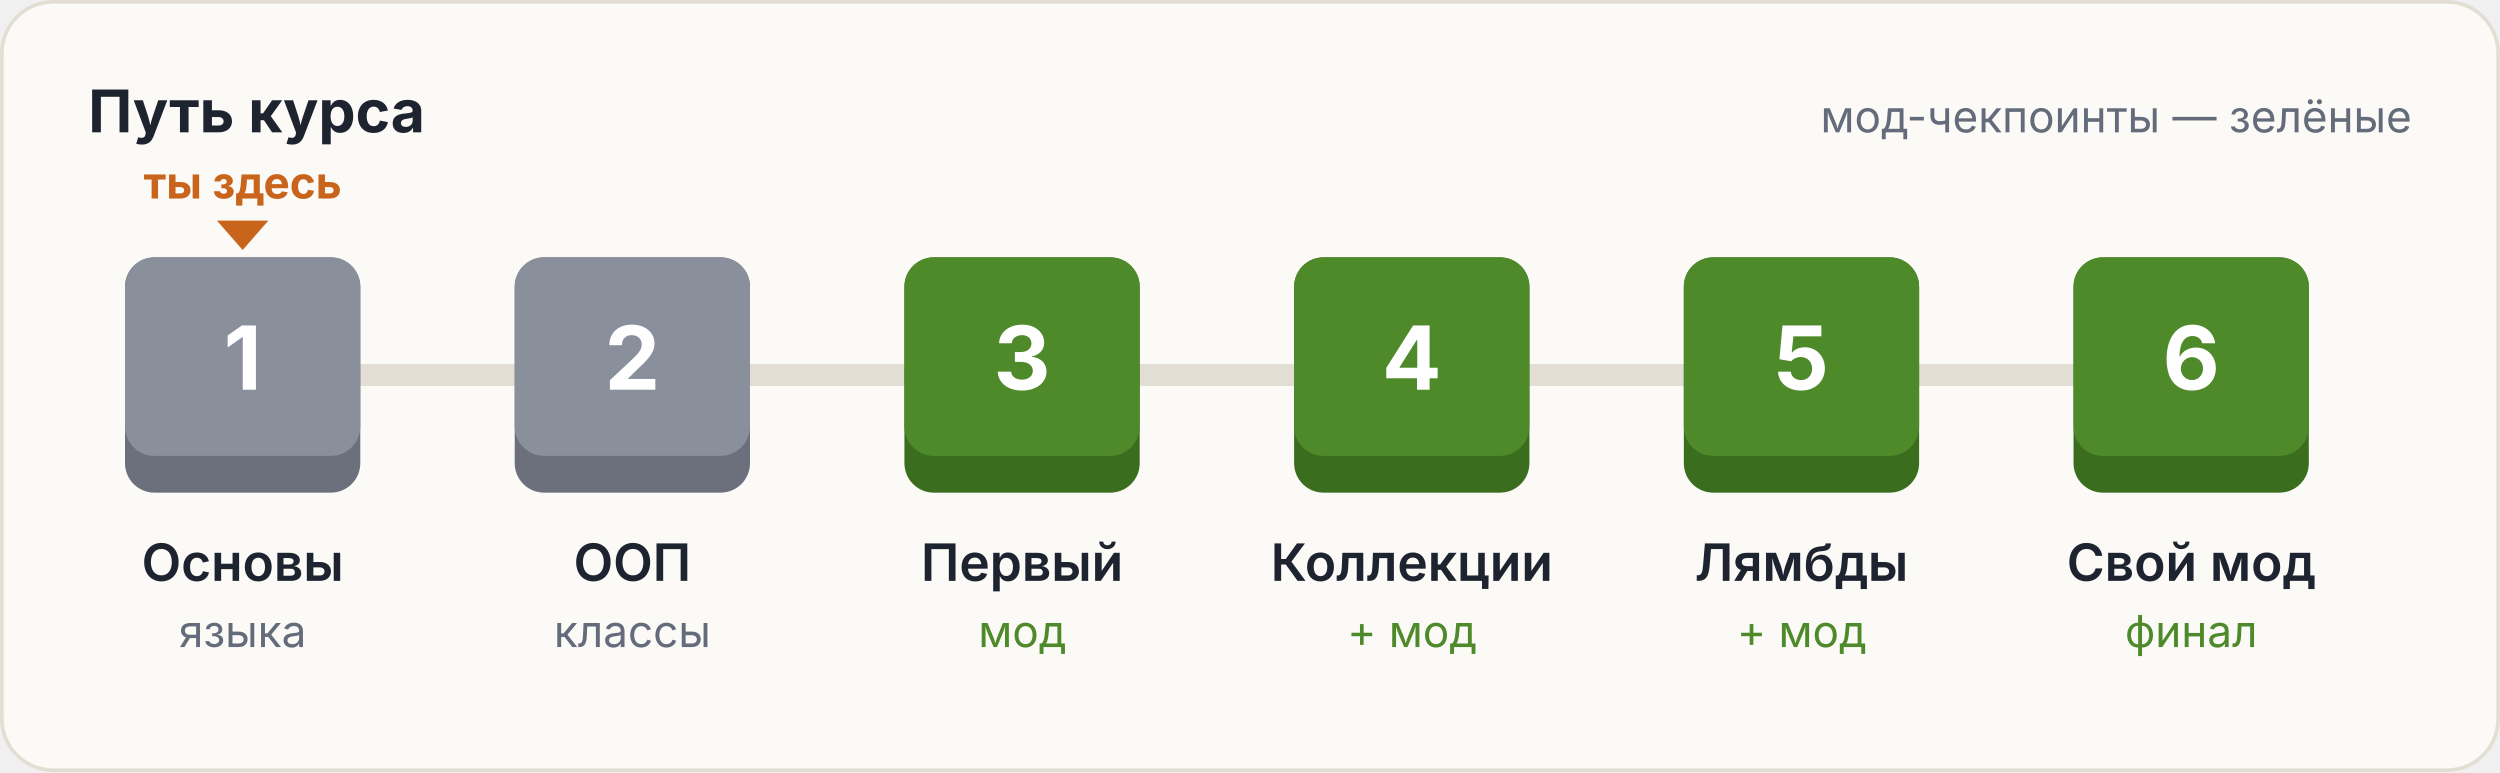
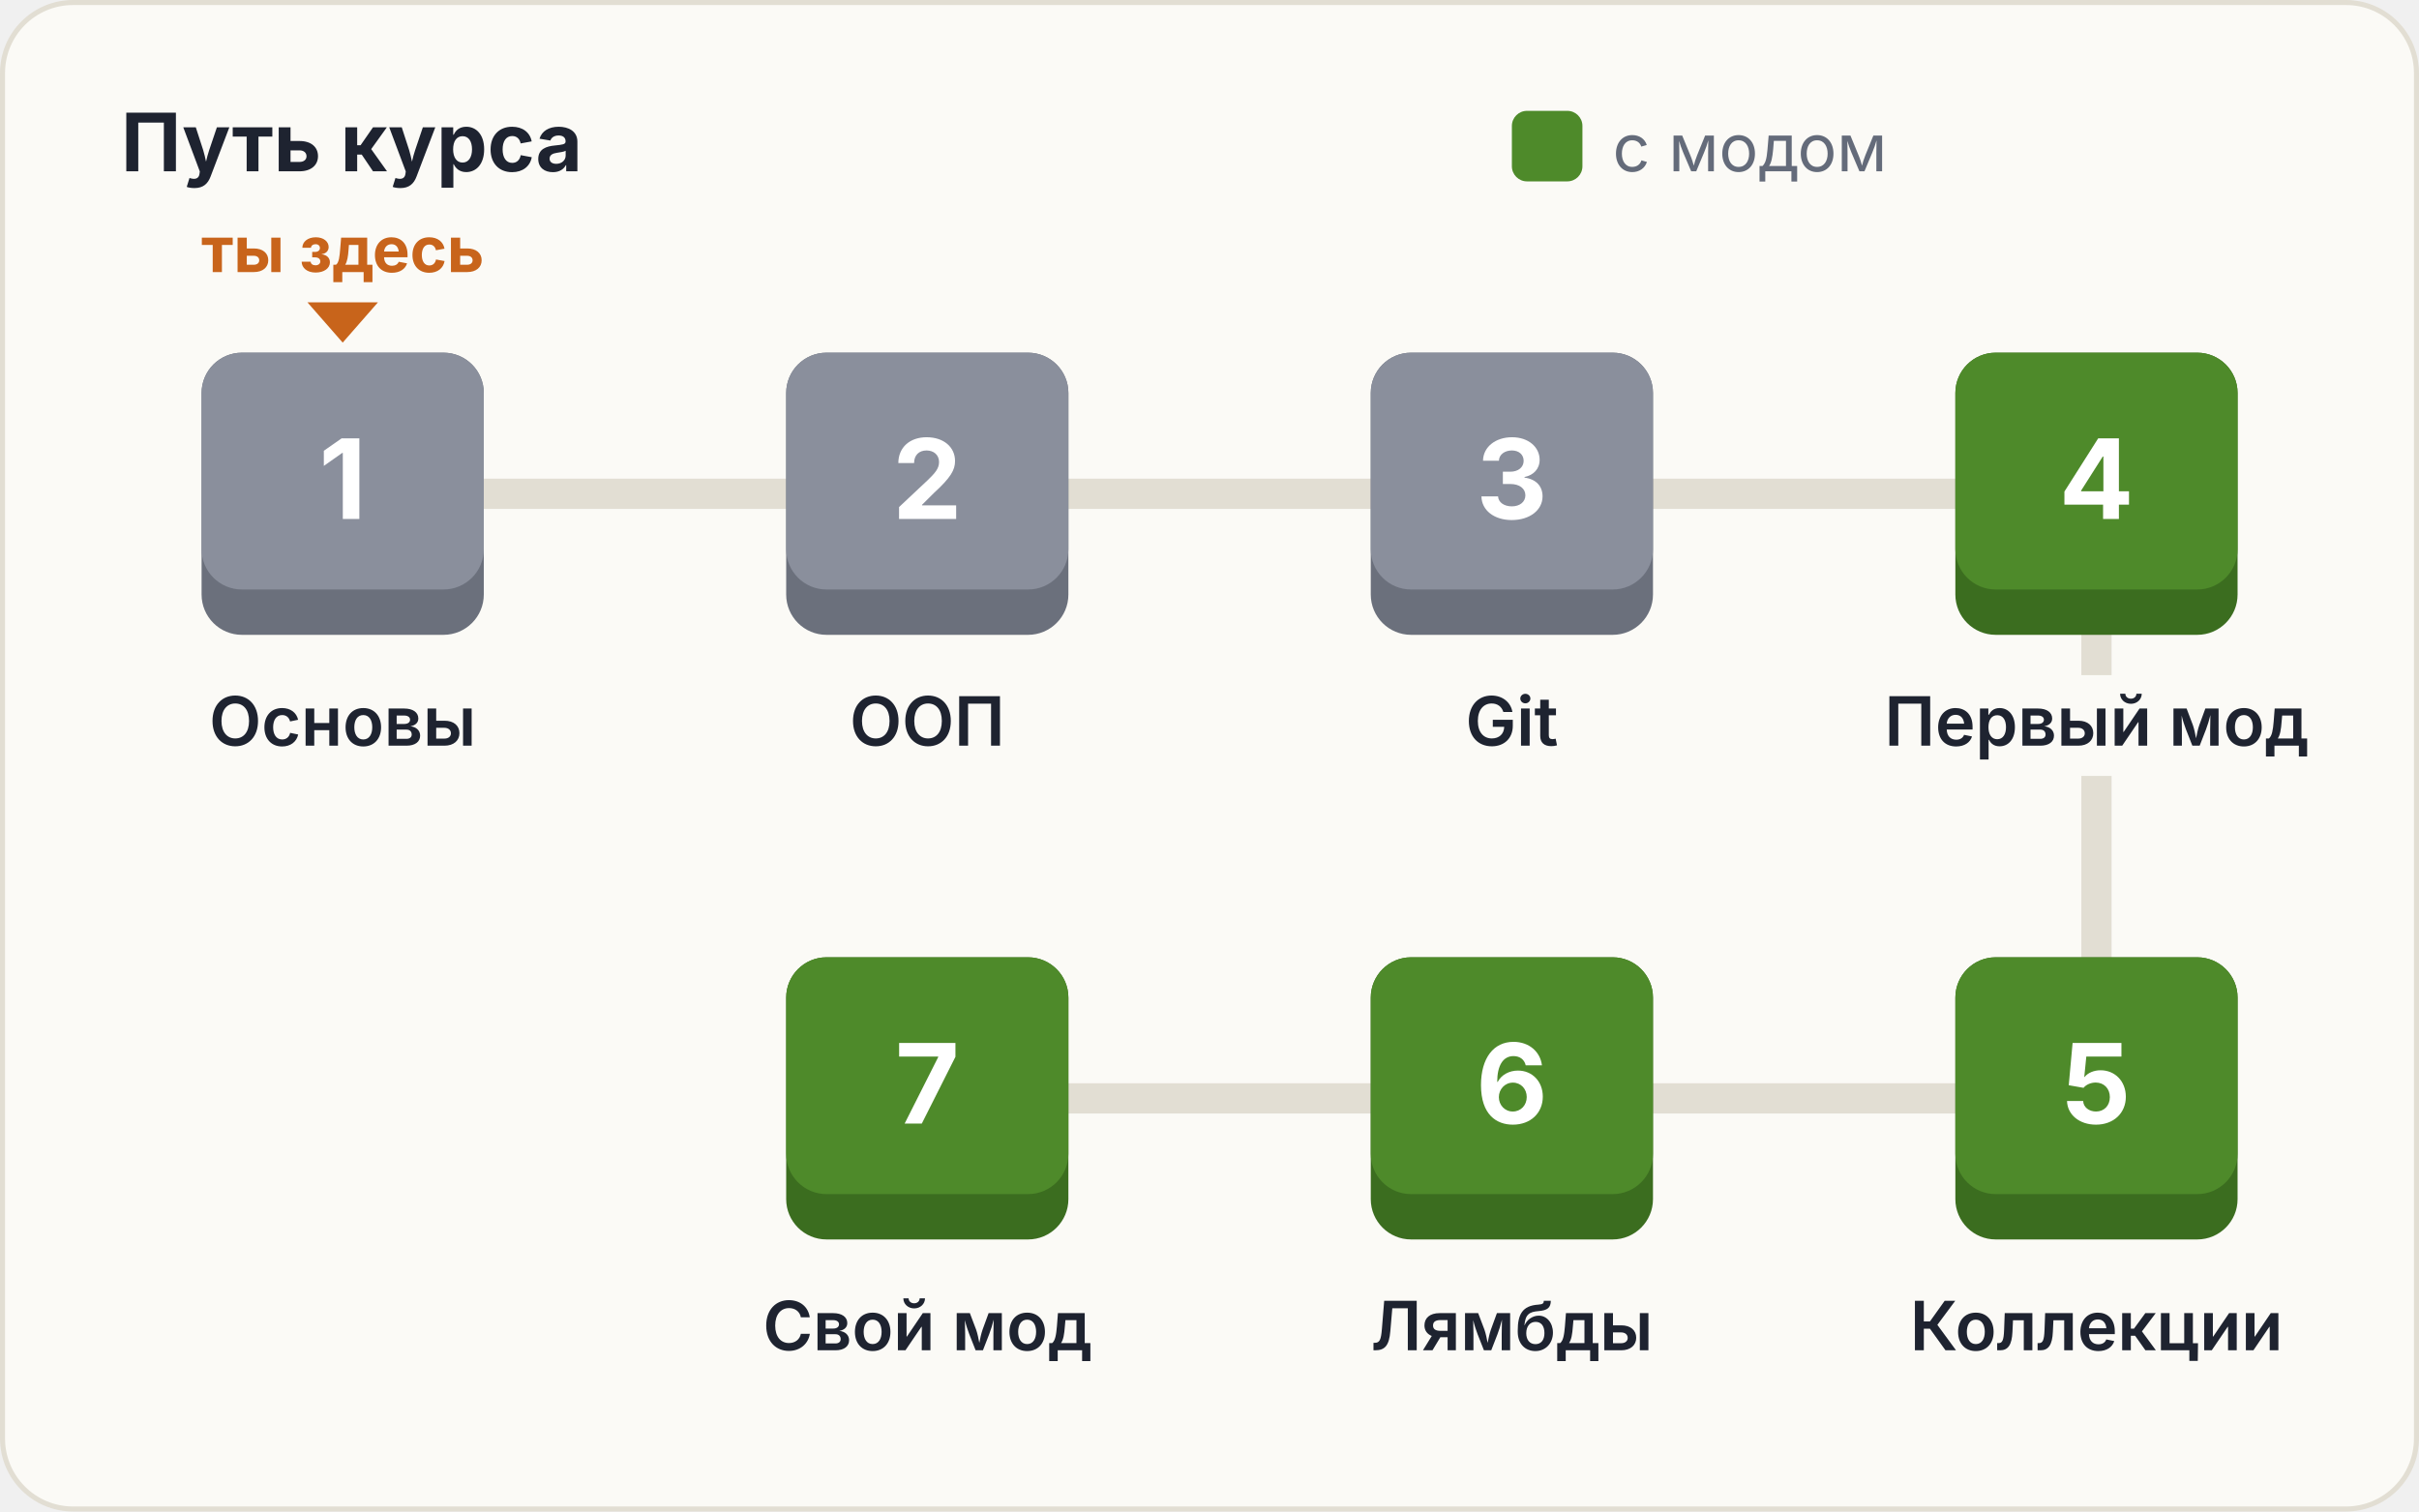
- <svg xmlns="http://www.w3.org/2000/svg" viewBox="0 0 680 210" width="680" height="210" role="img" aria-label="Путь курса: основы, ООП, первый мод, коллекции, лямбды, свой мод">
-   <rect x="0.5" y="0.5" width="679" height="209" rx="14" fill="#FBFAF6" stroke="#E2DED3" />
-   <text x="24" y="36" font-family="'Segoe UI','Inter','Helvetica Neue','DejaVu Sans',Arial,sans-serif" font-size="16" fill="#1E2330" font-weight="700" text-anchor="start">Путь курса</text>
-   <text x="656" y="36" font-family="'Segoe UI','Inter','Helvetica Neue','DejaVu Sans',Arial,sans-serif" font-size="12" fill="#646B7A" font-weight="400" text-anchor="end">мод-чекпоинты — зелёные</text>
-   <line x1="66.0" y1="102.0" x2="596.0" y2="102.0" stroke="#E2DED3" stroke-width="6" stroke-linecap="round" />
-   <rect x="34" y="70" width="64" height="64" rx="8" fill="#6B707C" />
-   <rect x="34" y="70" width="64" height="54" rx="8" fill="#8A8F9C" />
-   <text x="66.0" y="106" font-family="'Segoe UI','Inter','Helvetica Neue','DejaVu Sans',Arial,sans-serif" font-size="24" fill="#FFFFFF" font-weight="700" text-anchor="middle">1</text>
-   <text x="66.0" y="158" font-family="'Segoe UI','Inter','Helvetica Neue','DejaVu Sans',Arial,sans-serif" font-size="14" fill="#1E2330" font-weight="600" text-anchor="middle">Основы</text>
-   <text x="66.0" y="176" font-family="'Segoe UI','Inter','Helvetica Neue','DejaVu Sans',Arial,sans-serif" font-size="12" fill="#646B7A" font-weight="400" text-anchor="middle">языка</text>
-   <rect x="140" y="70" width="64" height="64" rx="8" fill="#6B707C" />
-   <rect x="140" y="70" width="64" height="54" rx="8" fill="#8A8F9C" />
-   <text x="172.0" y="106" font-family="'Segoe UI','Inter','Helvetica Neue','DejaVu Sans',Arial,sans-serif" font-size="24" fill="#FFFFFF" font-weight="700" text-anchor="middle">2</text>
-   <text x="172.0" y="158" font-family="'Segoe UI','Inter','Helvetica Neue','DejaVu Sans',Arial,sans-serif" font-size="14" fill="#1E2330" font-weight="600" text-anchor="middle">ООП</text>
-   <text x="172.0" y="176" font-family="'Segoe UI','Inter','Helvetica Neue','DejaVu Sans',Arial,sans-serif" font-size="12" fill="#646B7A" font-weight="400" text-anchor="middle">классы</text>
-   <rect x="246" y="70" width="64" height="64" rx="8" fill="#3B6D1F" />
-   <rect x="246" y="70" width="64" height="54" rx="8" fill="#4E8A2A" />
-   <text x="278.0" y="106" font-family="'Segoe UI','Inter','Helvetica Neue','DejaVu Sans',Arial,sans-serif" font-size="24" fill="#FFFFFF" font-weight="700" text-anchor="middle">3</text>
-   <text x="278.0" y="158" font-family="'Segoe UI','Inter','Helvetica Neue','DejaVu Sans',Arial,sans-serif" font-size="14" fill="#1E2330" font-weight="600" text-anchor="middle">Первый</text>
-   <text x="278.0" y="176" font-family="'Segoe UI','Inter','Helvetica Neue','DejaVu Sans',Arial,sans-serif" font-size="12" fill="#4E8A2A" font-weight="400" text-anchor="middle">мод</text>
-   <rect x="352" y="70" width="64" height="64" rx="8" fill="#3B6D1F" />
-   <rect x="352" y="70" width="64" height="54" rx="8" fill="#4E8A2A" />
-   <text x="384.0" y="106" font-family="'Segoe UI','Inter','Helvetica Neue','DejaVu Sans',Arial,sans-serif" font-size="24" fill="#FFFFFF" font-weight="700" text-anchor="middle">4</text>
-   <text x="384.0" y="158" font-family="'Segoe UI','Inter','Helvetica Neue','DejaVu Sans',Arial,sans-serif" font-size="14" fill="#1E2330" font-weight="600" text-anchor="middle">Коллекции</text>
-   <text x="384.0" y="176" font-family="'Segoe UI','Inter','Helvetica Neue','DejaVu Sans',Arial,sans-serif" font-size="12" fill="#4E8A2A" font-weight="400" text-anchor="middle">+ мод</text>
-   <rect x="458" y="70" width="64" height="64" rx="8" fill="#3B6D1F" />
-   <rect x="458" y="70" width="64" height="54" rx="8" fill="#4E8A2A" />
-   <text x="490.0" y="106" font-family="'Segoe UI','Inter','Helvetica Neue','DejaVu Sans',Arial,sans-serif" font-size="24" fill="#FFFFFF" font-weight="700" text-anchor="middle">5</text>
-   <text x="490.0" y="158" font-family="'Segoe UI','Inter','Helvetica Neue','DejaVu Sans',Arial,sans-serif" font-size="14" fill="#1E2330" font-weight="600" text-anchor="middle">Лямбды</text>
-   <text x="490.0" y="176" font-family="'Segoe UI','Inter','Helvetica Neue','DejaVu Sans',Arial,sans-serif" font-size="12" fill="#4E8A2A" font-weight="400" text-anchor="middle">+ мод</text>
-   <rect x="564" y="70" width="64" height="64" rx="8" fill="#3B6D1F" />
-   <rect x="564" y="70" width="64" height="54" rx="8" fill="#4E8A2A" />
-   <text x="596.0" y="106" font-family="'Segoe UI','Inter','Helvetica Neue','DejaVu Sans',Arial,sans-serif" font-size="24" fill="#FFFFFF" font-weight="700" text-anchor="middle">6</text>
-   <text x="596.0" y="158" font-family="'Segoe UI','Inter','Helvetica Neue','DejaVu Sans',Arial,sans-serif" font-size="14" fill="#1E2330" font-weight="600" text-anchor="middle">Свой мод</text>
-   <text x="596.0" y="176" font-family="'Segoe UI','Inter','Helvetica Neue','DejaVu Sans',Arial,sans-serif" font-size="12" fill="#4E8A2A" font-weight="400" text-anchor="middle">финал</text>
-   <path d="M59.0,60 l7,8 l7,-8 z" fill="#C8641B" />
-   <text x="66.0" y="54" font-family="'Segoe UI','Inter','Helvetica Neue','DejaVu Sans',Arial,sans-serif" font-size="12" fill="#C8641B" font-weight="700" text-anchor="middle">ты здесь</text>
+ <svg xmlns="http://www.w3.org/2000/svg" viewBox="0 0 480 300" width="480" height="300" role="img" aria-label="Путь курса: основы, ООП, Git, первый мод, коллекции, лямбды, свой мод">
+   <rect x="0.5" y="0.5" width="479" height="299" rx="14" fill="#FBFAF6" stroke="#E2DED3" />
+   <text x="24" y="34" font-family="'Segoe UI','Inter','Helvetica Neue','DejaVu Sans',Arial,sans-serif" font-size="16" fill="#1E2330" font-weight="700" text-anchor="start">Путь курса</text>
+   <rect x="300" y="22" width="14" height="14" rx="3" fill="#4E8A2A" />
+   <text x="320" y="34" font-family="'Segoe UI','Inter','Helvetica Neue','DejaVu Sans',Arial,sans-serif" font-size="13" fill="#646B7A" font-weight="400" text-anchor="start">с модом</text>
+   <path d="M68,98 L184,98 L300,98 L416,98 L416,218 L416,218 L300,218 L184,218" fill="none" stroke="#E2DED3" stroke-width="6" stroke-linejoin="round" stroke-linecap="round" />
+   <rect x="40" y="70" width="56" height="56" rx="8" fill="#6B707C" />
+   <rect x="40" y="70" width="56" height="47" rx="8" fill="#8A8F9C" />
+   <text x="68.0" y="103" font-family="'Segoe UI','Inter','Helvetica Neue','DejaVu Sans',Arial,sans-serif" font-size="22" fill="#FFFFFF" font-weight="700" text-anchor="middle">1</text>
+   <rect x="39" y="134" width="58" height="20" fill="#FBFAF6" />
+   <text x="68.0" y="148" font-family="'Segoe UI','Inter','Helvetica Neue','DejaVu Sans',Arial,sans-serif" font-size="13.5" fill="#1E2330" font-weight="600" text-anchor="middle">Основы</text>
+   <rect x="156" y="70" width="56" height="56" rx="8" fill="#6B707C" />
+   <rect x="156" y="70" width="56" height="47" rx="8" fill="#8A8F9C" />
+   <text x="184.0" y="103" font-family="'Segoe UI','Inter','Helvetica Neue','DejaVu Sans',Arial,sans-serif" font-size="22" fill="#FFFFFF" font-weight="700" text-anchor="middle">2</text>
+   <rect x="167" y="134" width="34" height="20" fill="#FBFAF6" />
+   <text x="184.0" y="148" font-family="'Segoe UI','Inter','Helvetica Neue','DejaVu Sans',Arial,sans-serif" font-size="13.5" fill="#1E2330" font-weight="600" text-anchor="middle">ООП</text>
+   <rect x="272" y="70" width="56" height="56" rx="8" fill="#6B707C" />
+   <rect x="272" y="70" width="56" height="47" rx="8" fill="#8A8F9C" />
+   <text x="300.0" y="103" font-family="'Segoe UI','Inter','Helvetica Neue','DejaVu Sans',Arial,sans-serif" font-size="22" fill="#FFFFFF" font-weight="700" text-anchor="middle">3</text>
+   <rect x="283" y="134" width="34" height="20" fill="#FBFAF6" />
+   <text x="300.0" y="148" font-family="'Segoe UI','Inter','Helvetica Neue','DejaVu Sans',Arial,sans-serif" font-size="13.5" fill="#1E2330" font-weight="600" text-anchor="middle">Git</text>
+   <rect x="388" y="70" width="56" height="56" rx="8" fill="#3B6D1F" />
+   <rect x="388" y="70" width="56" height="47" rx="8" fill="#4E8A2A" />
+   <text x="416.0" y="103" font-family="'Segoe UI','Inter','Helvetica Neue','DejaVu Sans',Arial,sans-serif" font-size="22" fill="#FFFFFF" font-weight="700" text-anchor="middle">4</text>
+   <rect x="371" y="134" width="90" height="20" fill="#FBFAF6" />
+   <text x="416.0" y="148" font-family="'Segoe UI','Inter','Helvetica Neue','DejaVu Sans',Arial,sans-serif" font-size="13.5" fill="#1E2330" font-weight="600" text-anchor="middle">Первый мод</text>
+   <rect x="388" y="190" width="56" height="56" rx="8" fill="#3B6D1F" />
+   <rect x="388" y="190" width="56" height="47" rx="8" fill="#4E8A2A" />
+   <text x="416.0" y="223" font-family="'Segoe UI','Inter','Helvetica Neue','DejaVu Sans',Arial,sans-serif" font-size="22" fill="#FFFFFF" font-weight="700" text-anchor="middle">5</text>
+   <rect x="375" y="254" width="82" height="20" fill="#FBFAF6" />
+   <text x="416.0" y="268" font-family="'Segoe UI','Inter','Helvetica Neue','DejaVu Sans',Arial,sans-serif" font-size="13.5" fill="#1E2330" font-weight="600" text-anchor="middle">Коллекции</text>
+   <rect x="272" y="190" width="56" height="56" rx="8" fill="#3B6D1F" />
+   <rect x="272" y="190" width="56" height="47" rx="8" fill="#4E8A2A" />
+   <text x="300.0" y="223" font-family="'Segoe UI','Inter','Helvetica Neue','DejaVu Sans',Arial,sans-serif" font-size="22" fill="#FFFFFF" font-weight="700" text-anchor="middle">6</text>
+   <rect x="271" y="254" width="58" height="20" fill="#FBFAF6" />
+   <text x="300.0" y="268" font-family="'Segoe UI','Inter','Helvetica Neue','DejaVu Sans',Arial,sans-serif" font-size="13.5" fill="#1E2330" font-weight="600" text-anchor="middle">Лямбды</text>
+   <rect x="156" y="190" width="56" height="56" rx="8" fill="#3B6D1F" />
+   <rect x="156" y="190" width="56" height="47" rx="8" fill="#4E8A2A" />
+   <text x="184.0" y="223" font-family="'Segoe UI','Inter','Helvetica Neue','DejaVu Sans',Arial,sans-serif" font-size="22" fill="#FFFFFF" font-weight="700" text-anchor="middle">7</text>
+   <rect x="147" y="254" width="74" height="20" fill="#FBFAF6" />
+   <text x="184.0" y="268" font-family="'Segoe UI','Inter','Helvetica Neue','DejaVu Sans',Arial,sans-serif" font-size="13.5" fill="#1E2330" font-weight="600" text-anchor="middle">Свой мод</text>
+   <path d="M61.0,60 l7,8 l7,-8 z" fill="#C8641B" />
+   <text x="68.0" y="54" font-family="'Segoe UI','Inter','Helvetica Neue','DejaVu Sans',Arial,sans-serif" font-size="12.5" fill="#C8641B" font-weight="700" text-anchor="middle">ты здесь</text>
</svg>
